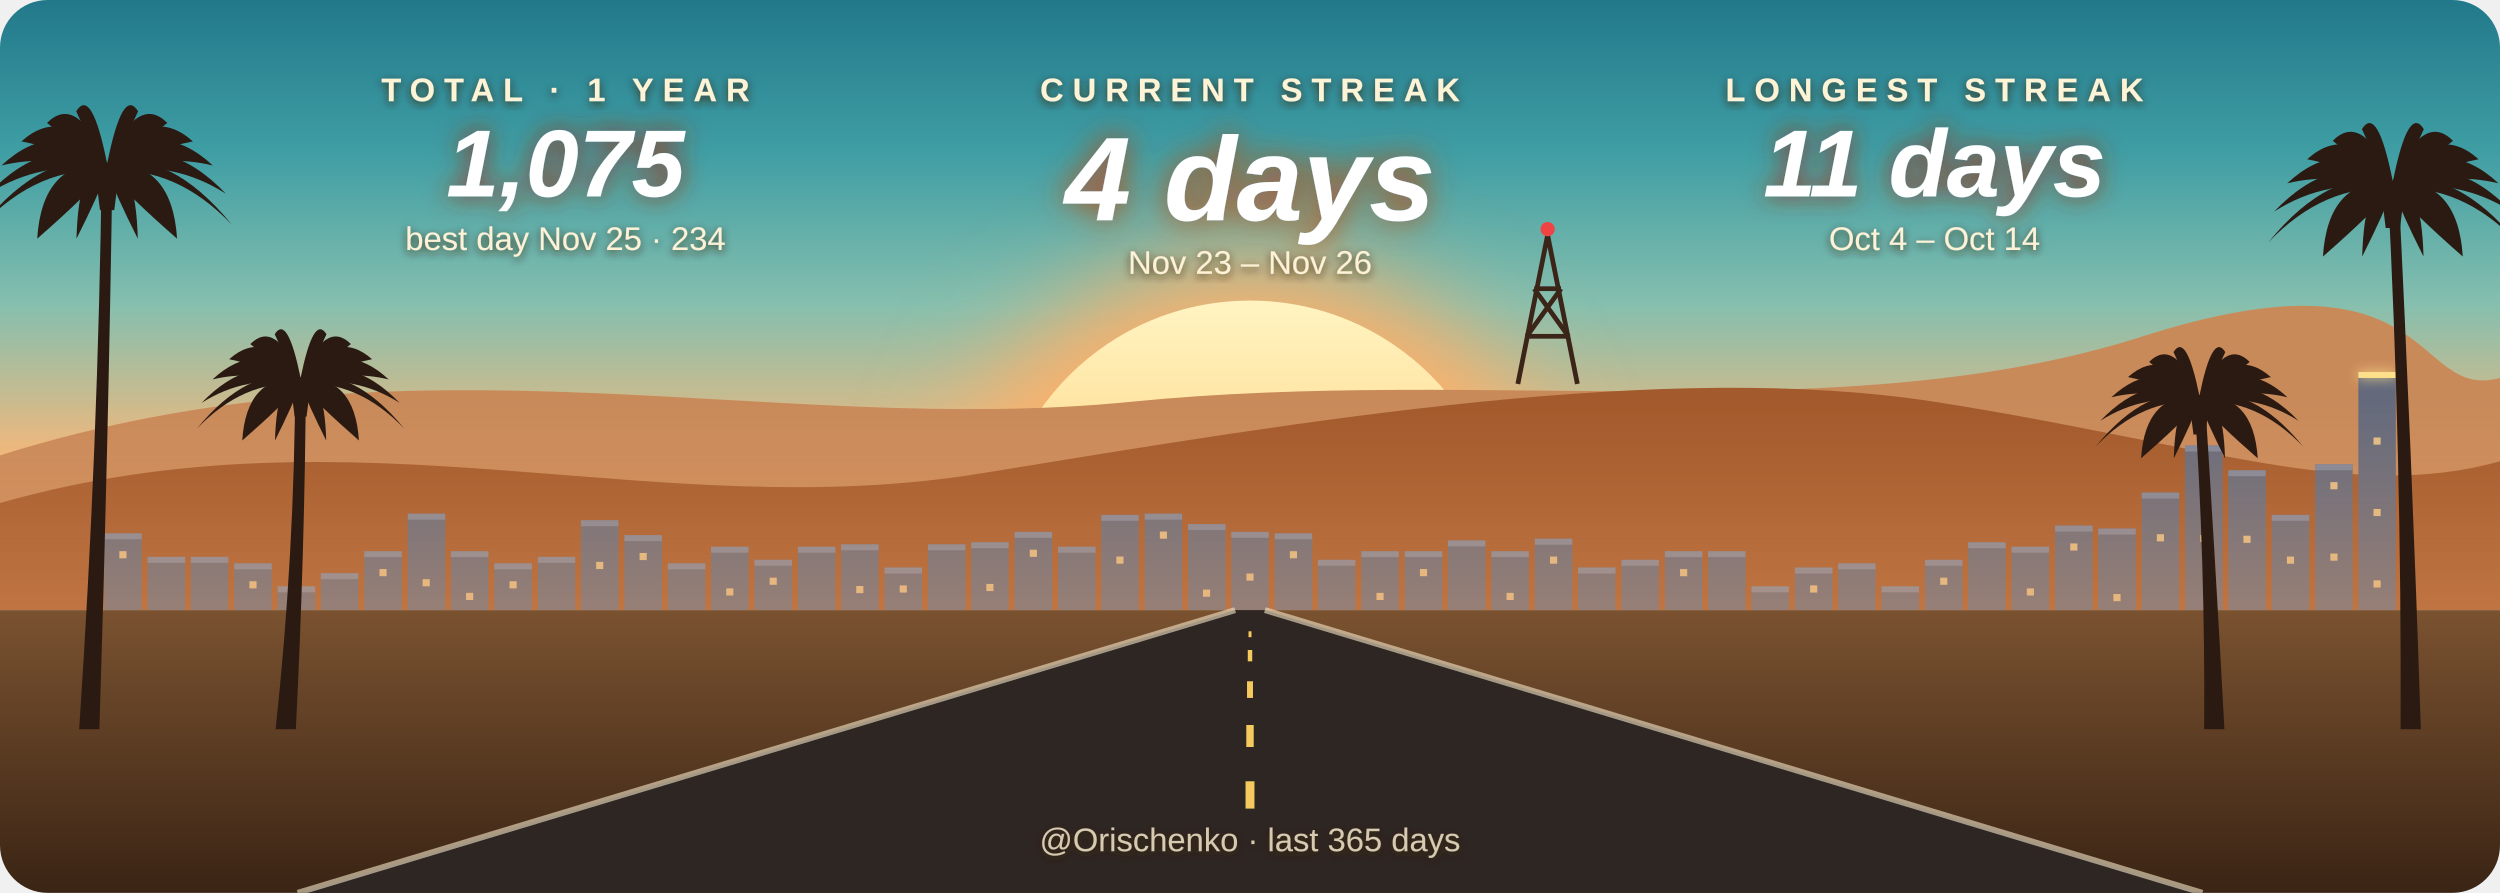
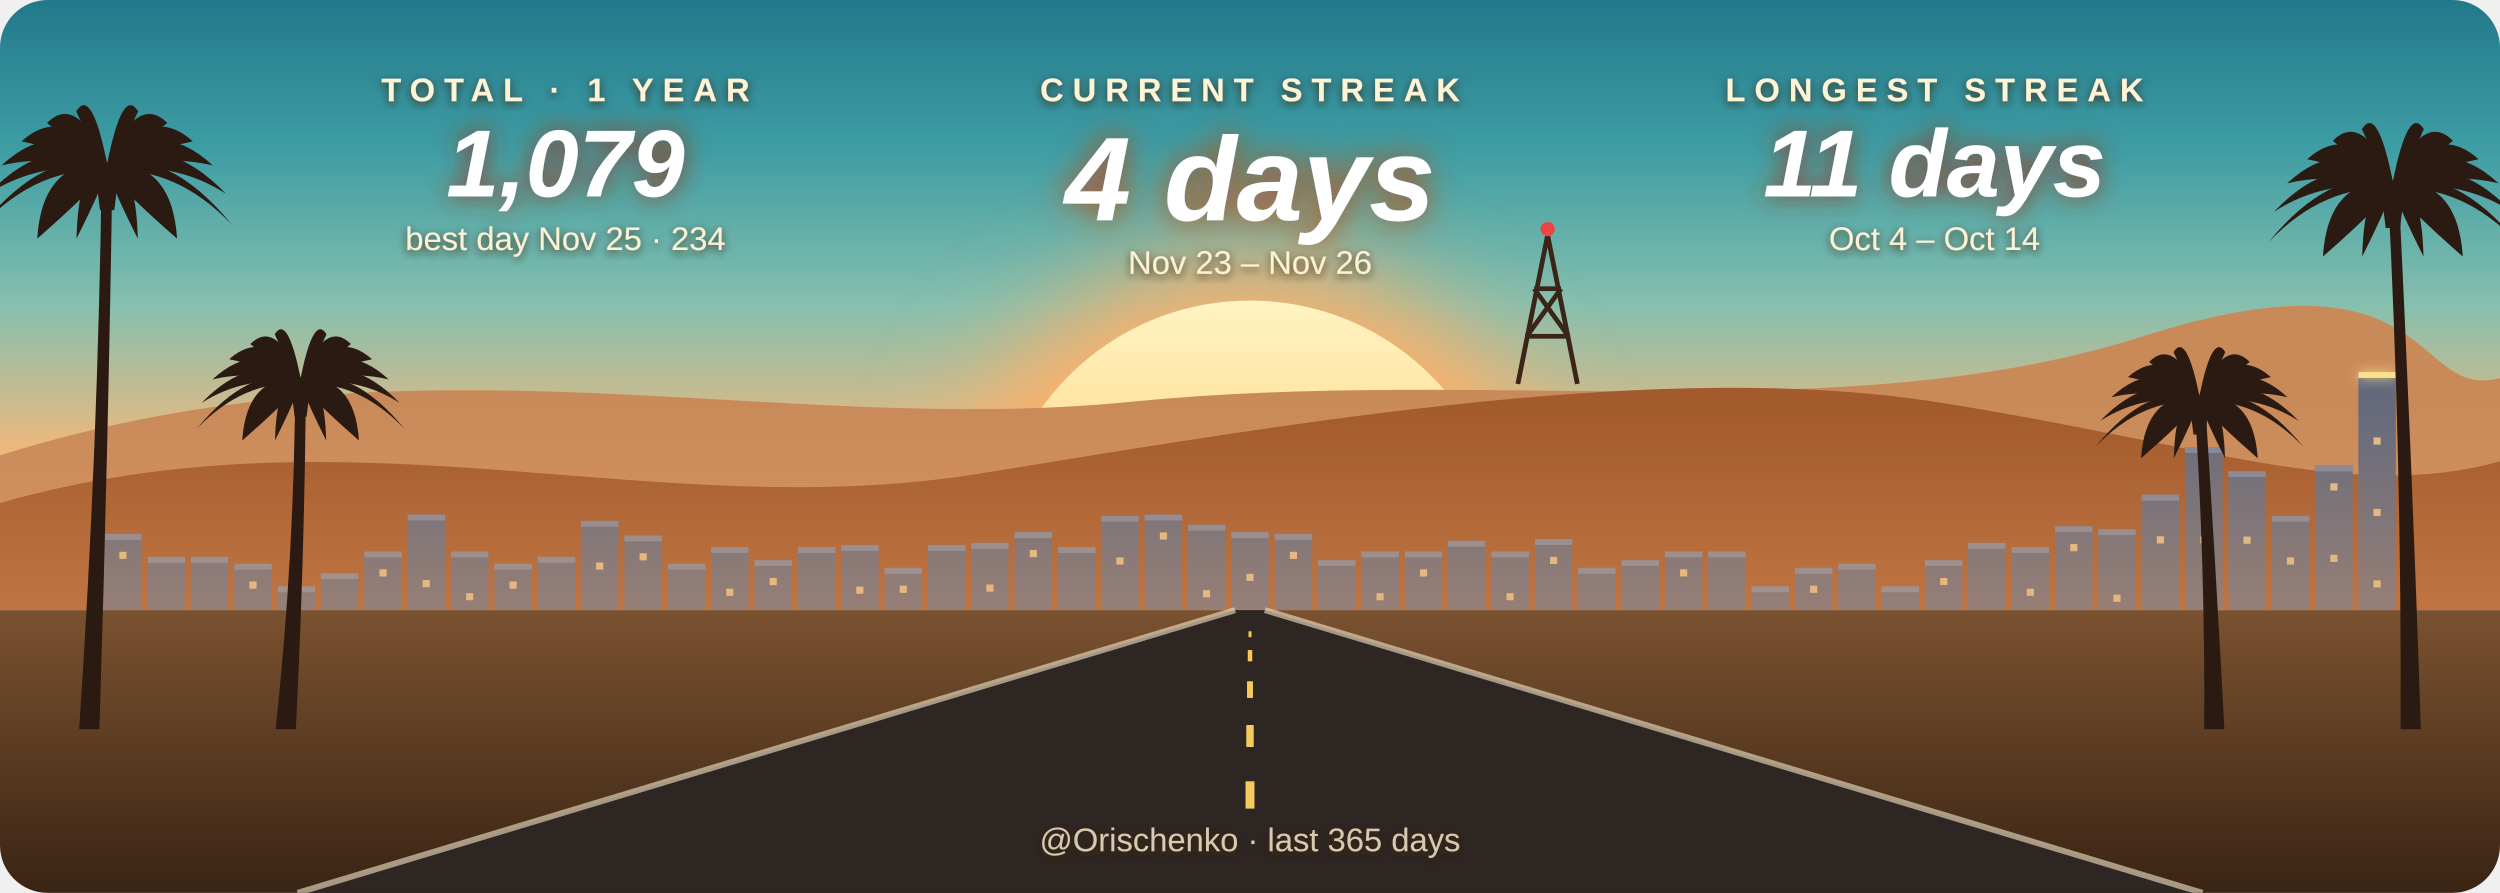
- <svg xmlns="http://www.w3.org/2000/svg" width="840" height="300" viewBox="0 0 840 300" role="img" aria-label="Orischenko: current streak 4 days, longest 11 days, 1075 contributions in the last year">
+ <svg xmlns="http://www.w3.org/2000/svg" width="840" height="300" viewBox="0 0 840 300" role="img" aria-label="Orischenko: current streak 4 days, longest 11 days, 1079 contributions in the last year">
  <style>
    text { font-family: "Segoe UI", Ubuntu, "Helvetica Neue", Arial, sans-serif; text-anchor: middle; }
    .label { font-size: 11px; letter-spacing: 3px; fill: #fff3d6; font-weight: 600; }
    .value { font-weight: 800; font-style: italic; fill: #ffffff; }
    .sub { font-size: 11px; fill: #fff1d6; }
    .foot { font-size: 11px; fill: #f5e6c8; opacity: 0.85; }
    .pulse { animation: pulse 4s ease-in-out infinite; }
    .flicker { animation: flicker 2.6s ease-in-out infinite; }
    @keyframes pulse { 0%, 100% { opacity: 0.5; } 50% { opacity: 0.85; } }
    @keyframes flicker { 0%, 100% { opacity: 0.35; } 40% { opacity: 0.5; } 60% { opacity: 0.28; } }
    @media (prefers-reduced-motion: reduce) { .pulse, .flicker { animation: none; } }
  </style>
  <defs>
    <clipPath id="card">
      <rect width="840" height="300" rx="16" />
    </clipPath>
    <clipPath id="above">
      <rect width="840" height="205" />
    </clipPath>
    <linearGradient id="sky" x1="0" y1="0" x2="0" y2="1">
      <stop offset="0.00" stop-color="#21788a" />
      <stop offset="0.25" stop-color="#3f9ea4" />
      <stop offset="0.50" stop-color="#86bfae" />
      <stop offset="0.75" stop-color="#f2b97c" />
      <stop offset="1.00" stop-color="#e8743c" />
    </linearGradient>
    <linearGradient id="ground" x1="0" y1="0" x2="0" y2="1">
      <stop offset="0.00" stop-color="#7a5230" />
      <stop offset="1.00" stop-color="#3a2414" />
    </linearGradient>
    <linearGradient id="haze" x1="0" y1="0" x2="0" y2="1">
      <stop offset="0" stop-color="#f4a66a" stop-opacity="0" />
      <stop offset="1" stop-color="#f4a66a" stop-opacity="0.35" />
    </linearGradient>
    <filter id="shadow" x="-10%" y="-40%" width="120%" height="180%">
      <feDropShadow dx="0" dy="1" stdDeviation="1.4" flood-color="#3b1d0e" flood-opacity="0.85" />
    </filter>
    <linearGradient id="sun" x1="0" y1="0" x2="0" y2="1">
      <stop offset="0.00" stop-color="#fff4c2" />
      <stop offset="0.50" stop-color="#ffd07a" />
      <stop offset="1.00" stop-color="#f7a24b" />
    </linearGradient>
    <mask id="bands">
      <rect width="840" height="300" fill="#fff" />
      <rect x="0" y="141.0" width="840" height="1.6" fill="#000" />
      <rect x="0" y="150.5" width="840" height="2.7" fill="#000" />
      <rect x="0" y="160.0" width="840" height="3.8" fill="#000" />
      <rect x="0" y="169.5" width="840" height="4.9" fill="#000" />
      <rect x="0" y="179.0" width="840" height="6.0" fill="#000" />
      <rect x="0" y="188.5" width="840" height="7.1" fill="#000" />
    </mask>
    <filter id="blur" x="-50%" y="-50%" width="200%" height="200%">
      <feGaussianBlur stdDeviation="18" />
    </filter>
    <filter id="neon" x="-50%" y="-200%" width="200%" height="500%">
      <feGaussianBlur stdDeviation="2" result="b" />
      <feMerge>
        <feMergeNode in="b" />
        <feMergeNode in="SourceGraphic" />
      </feMerge>
    </filter>
    <filter id="glow" x="-20%" y="-40%" width="140%" height="180%">
      <feDropShadow dx="0" dy="0" stdDeviation="4" flood-color="#9a3412" flood-opacity="0.9" />
    </filter>
    <filter id="glow-center" x="-20%" y="-40%" width="140%" height="180%">
      <feDropShadow dx="0" dy="0" stdDeviation="5" flood-color="#c2410c" flood-opacity="0.9" />
    </filter>
  </defs>
  <g clip-path="url(#card)">
    <rect width="840" height="205" fill="url(#sky)" />
    <g clip-path="url(#above)">
      <circle class="pulse" cx="420" cy="187" r="100" fill="#ffb067" filter="url(#blur)" />
      <circle cx="420" cy="187" r="86" fill="url(#sun)" />
    </g>
    <path d="M0 205 L0 153 C140 109 260 147 380 135 S620 145 720 113 S810 135 840 127 L840 205Z" fill="#c98a5a" />
    <path d="M0 205 L0 169 C120 135 220 177 330 159 S560 121 650 135 S790 169 840 155 L840 205Z" fill="#a35a2c" />
    <g stroke="#3b2418" stroke-width="1.6" fill="none">
      <path d="M510 129 L520 79 L530 129" />
      <path d="M513 113 L527 113 M515.5 97 L524.5 97 M513 113 L524.5 97 M527 113 L515.5 97" />
    </g>
    <circle cx="520" cy="77" r="2.4" fill="#ef4444" />
-     <rect x="35.0" y="179.2" width="12.6" height="25.8" fill="#646a7c" />
-     <rect x="35.0" y="179.2" width="12.6" height="2" fill="#8a93a8" opacity="0.7" />
-     <rect x="40.1" y="185.2" width="2.4" height="2.4" fill="#ffd38a" opacity="0.8" />
+     <rect x="35.0" y="179.4" width="12.6" height="25.6" fill="#646a7c" />
+     <rect x="35.0" y="179.4" width="12.6" height="2" fill="#8a93a8" opacity="0.7" />
+     <rect x="40.1" y="185.4" width="2.4" height="2.4" fill="#ffd38a" opacity="0.8" />
    <rect x="49.6" y="187.1" width="12.6" height="17.9" fill="#646a7c" />
    <rect x="49.6" y="187.1" width="12.6" height="2" fill="#8a93a8" opacity="0.7" />
    <rect x="64.1" y="187.1" width="12.6" height="17.9" fill="#646a7c" />
    <rect x="64.1" y="187.1" width="12.6" height="2" fill="#8a93a8" opacity="0.7" />
-     <rect x="78.7" y="189.3" width="12.6" height="15.7" fill="#646a7c" />
-     <rect x="78.7" y="189.3" width="12.6" height="2" fill="#8a93a8" opacity="0.7" />
-     <rect x="83.8" y="195.3" width="2.4" height="2.4" fill="#ffd38a" opacity="0.8" />
+     <rect x="78.7" y="189.4" width="12.6" height="15.6" fill="#646a7c" />
+     <rect x="78.7" y="189.4" width="12.6" height="2" fill="#8a93a8" opacity="0.7" />
+     <rect x="83.8" y="195.4" width="2.4" height="2.4" fill="#ffd38a" opacity="0.8" />
    <rect x="93.3" y="197.0" width="12.6" height="8.0" fill="#646a7c" />
    <rect x="93.3" y="197.0" width="12.6" height="2" fill="#8a93a8" opacity="0.7" />
    <rect x="107.8" y="192.6" width="12.6" height="12.4" fill="#646a7c" />
    <rect x="107.8" y="192.6" width="12.6" height="2" fill="#8a93a8" opacity="0.7" />
-     <rect x="122.4" y="185.2" width="12.6" height="19.8" fill="#646a7c" />
-     <rect x="122.4" y="185.2" width="12.6" height="2" fill="#8a93a8" opacity="0.7" />
-     <rect x="127.5" y="191.2" width="2.4" height="2.4" fill="#ffd38a" opacity="0.8" />
-     <rect x="137.0" y="172.6" width="12.6" height="32.4" fill="#646a7c" />
-     <rect x="137.0" y="172.6" width="12.6" height="2" fill="#8a93a8" opacity="0.7" />
-     <rect x="142.0" y="194.6" width="2.4" height="2.4" fill="#ffd38a" opacity="0.8" />
-     <rect x="151.5" y="185.2" width="12.6" height="19.8" fill="#646a7c" />
-     <rect x="151.5" y="185.2" width="12.6" height="2" fill="#8a93a8" opacity="0.7" />
-     <rect x="156.6" y="199.2" width="2.4" height="2.4" fill="#ffd38a" opacity="0.8" />
-     <rect x="166.1" y="189.3" width="12.6" height="15.7" fill="#646a7c" />
-     <rect x="166.1" y="189.3" width="12.6" height="2" fill="#8a93a8" opacity="0.7" />
-     <rect x="171.2" y="195.3" width="2.4" height="2.4" fill="#ffd38a" opacity="0.8" />
+     <rect x="122.4" y="185.3" width="12.6" height="19.7" fill="#646a7c" />
+     <rect x="122.4" y="185.3" width="12.6" height="2" fill="#8a93a8" opacity="0.7" />
+     <rect x="127.5" y="191.3" width="2.4" height="2.4" fill="#ffd38a" opacity="0.8" />
+     <rect x="137.0" y="172.9" width="12.6" height="32.1" fill="#646a7c" />
+     <rect x="137.0" y="172.9" width="12.6" height="2" fill="#8a93a8" opacity="0.7" />
+     <rect x="142.0" y="194.9" width="2.4" height="2.4" fill="#ffd38a" opacity="0.8" />
+     <rect x="151.5" y="185.3" width="12.6" height="19.7" fill="#646a7c" />
+     <rect x="151.5" y="185.3" width="12.6" height="2" fill="#8a93a8" opacity="0.7" />
+     <rect x="156.6" y="199.3" width="2.4" height="2.4" fill="#ffd38a" opacity="0.8" />
+     <rect x="166.1" y="189.4" width="12.6" height="15.6" fill="#646a7c" />
+     <rect x="166.1" y="189.4" width="12.6" height="2" fill="#8a93a8" opacity="0.7" />
+     <rect x="171.2" y="195.4" width="2.4" height="2.4" fill="#ffd38a" opacity="0.8" />
    <rect x="180.7" y="187.1" width="12.6" height="17.9" fill="#646a7c" />
    <rect x="180.7" y="187.1" width="12.6" height="2" fill="#8a93a8" opacity="0.7" />
-     <rect x="195.2" y="174.8" width="12.6" height="30.2" fill="#646a7c" />
-     <rect x="195.2" y="174.8" width="12.6" height="2" fill="#8a93a8" opacity="0.7" />
-     <rect x="200.3" y="188.8" width="2.4" height="2.4" fill="#ffd38a" opacity="0.8" />
-     <rect x="209.8" y="179.8" width="12.6" height="25.2" fill="#646a7c" />
-     <rect x="209.8" y="179.8" width="12.6" height="2" fill="#8a93a8" opacity="0.7" />
-     <rect x="214.9" y="185.8" width="2.4" height="2.4" fill="#ffd38a" opacity="0.8" />
-     <rect x="224.4" y="189.3" width="12.6" height="15.7" fill="#646a7c" />
-     <rect x="224.4" y="189.3" width="12.6" height="2" fill="#8a93a8" opacity="0.7" />
-     <rect x="238.9" y="183.7" width="12.6" height="21.3" fill="#646a7c" />
-     <rect x="238.9" y="183.7" width="12.6" height="2" fill="#8a93a8" opacity="0.7" />
-     <rect x="244.0" y="197.7" width="2.4" height="2.4" fill="#ffd38a" opacity="0.8" />
-     <rect x="253.5" y="188.1" width="12.6" height="16.9" fill="#646a7c" />
-     <rect x="253.5" y="188.1" width="12.6" height="2" fill="#8a93a8" opacity="0.7" />
-     <rect x="258.6" y="194.1" width="2.4" height="2.4" fill="#ffd38a" opacity="0.8" />
-     <rect x="268.1" y="183.7" width="12.6" height="21.3" fill="#646a7c" />
-     <rect x="268.1" y="183.7" width="12.6" height="2" fill="#8a93a8" opacity="0.7" />
-     <rect x="282.6" y="182.9" width="12.6" height="22.1" fill="#646a7c" />
-     <rect x="282.6" y="182.9" width="12.6" height="2" fill="#8a93a8" opacity="0.7" />
-     <rect x="287.7" y="196.9" width="2.4" height="2.4" fill="#ffd38a" opacity="0.8" />
-     <rect x="297.2" y="190.7" width="12.6" height="14.3" fill="#646a7c" />
-     <rect x="297.2" y="190.7" width="12.6" height="2" fill="#8a93a8" opacity="0.7" />
-     <rect x="302.3" y="196.7" width="2.4" height="2.4" fill="#ffd38a" opacity="0.8" />
-     <rect x="311.8" y="182.9" width="12.6" height="22.1" fill="#646a7c" />
-     <rect x="311.8" y="182.9" width="12.6" height="2" fill="#8a93a8" opacity="0.7" />
-     <rect x="326.3" y="182.2" width="12.6" height="22.8" fill="#646a7c" />
-     <rect x="326.3" y="182.2" width="12.6" height="2" fill="#8a93a8" opacity="0.7" />
-     <rect x="331.4" y="196.2" width="2.4" height="2.4" fill="#ffd38a" opacity="0.8" />
-     <rect x="340.9" y="178.7" width="12.6" height="26.3" fill="#646a7c" />
-     <rect x="340.9" y="178.7" width="12.6" height="2" fill="#8a93a8" opacity="0.7" />
-     <rect x="346.0" y="184.7" width="2.4" height="2.4" fill="#ffd38a" opacity="0.8" />
-     <rect x="355.5" y="183.7" width="12.6" height="21.3" fill="#646a7c" />
-     <rect x="355.5" y="183.7" width="12.6" height="2" fill="#8a93a8" opacity="0.7" />
-     <rect x="370.0" y="173.0" width="12.6" height="32.0" fill="#646a7c" />
-     <rect x="370.0" y="173.0" width="12.6" height="2" fill="#8a93a8" opacity="0.7" />
-     <rect x="375.1" y="187.0" width="2.4" height="2.4" fill="#ffd38a" opacity="0.8" />
-     <rect x="384.6" y="172.6" width="12.6" height="32.4" fill="#646a7c" />
-     <rect x="384.6" y="172.6" width="12.6" height="2" fill="#8a93a8" opacity="0.7" />
-     <rect x="389.7" y="178.6" width="2.4" height="2.4" fill="#ffd38a" opacity="0.8" />
-     <rect x="399.2" y="176.1" width="12.6" height="28.9" fill="#646a7c" />
-     <rect x="399.2" y="176.1" width="12.6" height="2" fill="#8a93a8" opacity="0.7" />
-     <rect x="404.2" y="198.1" width="2.4" height="2.4" fill="#ffd38a" opacity="0.8" />
-     <rect x="413.7" y="178.7" width="12.6" height="26.3" fill="#646a7c" />
-     <rect x="413.7" y="178.7" width="12.6" height="2" fill="#8a93a8" opacity="0.7" />
-     <rect x="418.8" y="192.7" width="2.4" height="2.4" fill="#ffd38a" opacity="0.8" />
-     <rect x="428.3" y="179.2" width="12.6" height="25.8" fill="#646a7c" />
-     <rect x="428.3" y="179.2" width="12.6" height="2" fill="#8a93a8" opacity="0.7" />
-     <rect x="433.4" y="185.2" width="2.4" height="2.4" fill="#ffd38a" opacity="0.8" />
-     <rect x="442.8" y="188.1" width="12.6" height="16.9" fill="#646a7c" />
-     <rect x="442.8" y="188.1" width="12.6" height="2" fill="#8a93a8" opacity="0.7" />
-     <rect x="457.4" y="185.2" width="12.6" height="19.8" fill="#646a7c" />
-     <rect x="457.4" y="185.2" width="12.6" height="2" fill="#8a93a8" opacity="0.7" />
-     <rect x="462.5" y="199.2" width="2.4" height="2.4" fill="#ffd38a" opacity="0.8" />
-     <rect x="472.0" y="185.2" width="12.6" height="19.8" fill="#646a7c" />
-     <rect x="472.0" y="185.2" width="12.6" height="2" fill="#8a93a8" opacity="0.7" />
-     <rect x="477.1" y="191.2" width="2.4" height="2.4" fill="#ffd38a" opacity="0.8" />
-     <rect x="486.5" y="181.6" width="12.6" height="23.4" fill="#646a7c" />
-     <rect x="486.5" y="181.6" width="12.6" height="2" fill="#8a93a8" opacity="0.7" />
-     <rect x="501.1" y="185.2" width="12.6" height="19.8" fill="#646a7c" />
-     <rect x="501.1" y="185.2" width="12.6" height="2" fill="#8a93a8" opacity="0.7" />
-     <rect x="506.2" y="199.2" width="2.4" height="2.4" fill="#ffd38a" opacity="0.8" />
-     <rect x="515.7" y="181.0" width="12.6" height="24.0" fill="#646a7c" />
-     <rect x="515.7" y="181.0" width="12.6" height="2" fill="#8a93a8" opacity="0.7" />
-     <rect x="520.8" y="187.0" width="2.4" height="2.4" fill="#ffd38a" opacity="0.8" />
-     <rect x="530.2" y="190.7" width="12.6" height="14.3" fill="#646a7c" />
-     <rect x="530.2" y="190.7" width="12.6" height="2" fill="#8a93a8" opacity="0.7" />
-     <rect x="544.8" y="188.1" width="12.6" height="16.9" fill="#646a7c" />
-     <rect x="544.8" y="188.1" width="12.6" height="2" fill="#8a93a8" opacity="0.7" />
-     <rect x="559.4" y="185.2" width="12.6" height="19.8" fill="#646a7c" />
-     <rect x="559.4" y="185.2" width="12.6" height="2" fill="#8a93a8" opacity="0.7" />
-     <rect x="564.5" y="191.2" width="2.4" height="2.4" fill="#ffd38a" opacity="0.8" />
-     <rect x="573.9" y="185.2" width="12.6" height="19.8" fill="#646a7c" />
-     <rect x="573.9" y="185.2" width="12.6" height="2" fill="#8a93a8" opacity="0.7" />
+     <rect x="195.2" y="175.0" width="12.6" height="30.0" fill="#646a7c" />
+     <rect x="195.2" y="175.0" width="12.6" height="2" fill="#8a93a8" opacity="0.7" />
+     <rect x="200.3" y="189.0" width="2.4" height="2.4" fill="#ffd38a" opacity="0.8" />
+     <rect x="209.8" y="179.9" width="12.6" height="25.1" fill="#646a7c" />
+     <rect x="209.8" y="179.9" width="12.6" height="2" fill="#8a93a8" opacity="0.7" />
+     <rect x="214.9" y="185.9" width="2.4" height="2.4" fill="#ffd38a" opacity="0.8" />
+     <rect x="224.4" y="189.4" width="12.6" height="15.6" fill="#646a7c" />
+     <rect x="224.4" y="189.4" width="12.6" height="2" fill="#8a93a8" opacity="0.7" />
+     <rect x="238.9" y="183.8" width="12.6" height="21.2" fill="#646a7c" />
+     <rect x="238.9" y="183.8" width="12.6" height="2" fill="#8a93a8" opacity="0.7" />
+     <rect x="244.0" y="197.8" width="2.4" height="2.4" fill="#ffd38a" opacity="0.8" />
+     <rect x="253.5" y="188.2" width="12.6" height="16.8" fill="#646a7c" />
+     <rect x="253.5" y="188.2" width="12.6" height="2" fill="#8a93a8" opacity="0.7" />
+     <rect x="258.6" y="194.2" width="2.4" height="2.4" fill="#ffd38a" opacity="0.8" />
+     <rect x="268.1" y="183.8" width="12.6" height="21.2" fill="#646a7c" />
+     <rect x="268.1" y="183.8" width="12.6" height="2" fill="#8a93a8" opacity="0.7" />
+     <rect x="282.6" y="183.1" width="12.6" height="21.9" fill="#646a7c" />
+     <rect x="282.6" y="183.1" width="12.6" height="2" fill="#8a93a8" opacity="0.7" />
+     <rect x="287.7" y="197.1" width="2.4" height="2.4" fill="#ffd38a" opacity="0.8" />
+     <rect x="297.2" y="190.8" width="12.6" height="14.2" fill="#646a7c" />
+     <rect x="297.2" y="190.8" width="12.6" height="2" fill="#8a93a8" opacity="0.7" />
+     <rect x="302.3" y="196.8" width="2.4" height="2.4" fill="#ffd38a" opacity="0.8" />
+     <rect x="311.8" y="183.1" width="12.6" height="21.9" fill="#646a7c" />
+     <rect x="311.8" y="183.1" width="12.6" height="2" fill="#8a93a8" opacity="0.7" />
+     <rect x="326.3" y="182.4" width="12.6" height="22.6" fill="#646a7c" />
+     <rect x="326.3" y="182.4" width="12.6" height="2" fill="#8a93a8" opacity="0.7" />
+     <rect x="331.4" y="196.4" width="2.4" height="2.4" fill="#ffd38a" opacity="0.8" />
+     <rect x="340.9" y="178.8" width="12.6" height="26.2" fill="#646a7c" />
+     <rect x="340.9" y="178.8" width="12.6" height="2" fill="#8a93a8" opacity="0.7" />
+     <rect x="346.0" y="184.8" width="2.4" height="2.4" fill="#ffd38a" opacity="0.8" />
+     <rect x="355.5" y="183.8" width="12.6" height="21.2" fill="#646a7c" />
+     <rect x="355.5" y="183.8" width="12.6" height="2" fill="#8a93a8" opacity="0.7" />
+     <rect x="370.0" y="173.3" width="12.6" height="31.7" fill="#646a7c" />
+     <rect x="370.0" y="173.3" width="12.6" height="2" fill="#8a93a8" opacity="0.7" />
+     <rect x="375.1" y="187.3" width="2.4" height="2.4" fill="#ffd38a" opacity="0.8" />
+     <rect x="384.6" y="172.9" width="12.6" height="32.1" fill="#646a7c" />
+     <rect x="384.6" y="172.9" width="12.6" height="2" fill="#8a93a8" opacity="0.7" />
+     <rect x="389.7" y="178.9" width="2.4" height="2.4" fill="#ffd38a" opacity="0.8" />
+     <rect x="399.2" y="176.3" width="12.6" height="28.7" fill="#646a7c" />
+     <rect x="399.2" y="176.3" width="12.6" height="2" fill="#8a93a8" opacity="0.7" />
+     <rect x="404.2" y="198.3" width="2.4" height="2.4" fill="#ffd38a" opacity="0.8" />
+     <rect x="413.7" y="178.8" width="12.6" height="26.2" fill="#646a7c" />
+     <rect x="413.7" y="178.8" width="12.6" height="2" fill="#8a93a8" opacity="0.7" />
+     <rect x="418.8" y="192.8" width="2.4" height="2.4" fill="#ffd38a" opacity="0.8" />
+     <rect x="428.3" y="179.4" width="12.6" height="25.6" fill="#646a7c" />
+     <rect x="428.3" y="179.4" width="12.6" height="2" fill="#8a93a8" opacity="0.7" />
+     <rect x="433.4" y="185.4" width="2.4" height="2.4" fill="#ffd38a" opacity="0.8" />
+     <rect x="442.8" y="188.2" width="12.6" height="16.8" fill="#646a7c" />
+     <rect x="442.8" y="188.2" width="12.6" height="2" fill="#8a93a8" opacity="0.7" />
+     <rect x="457.4" y="185.3" width="12.6" height="19.7" fill="#646a7c" />
+     <rect x="457.4" y="185.3" width="12.6" height="2" fill="#8a93a8" opacity="0.7" />
+     <rect x="462.5" y="199.3" width="2.4" height="2.4" fill="#ffd38a" opacity="0.8" />
+     <rect x="472.0" y="185.3" width="12.6" height="19.7" fill="#646a7c" />
+     <rect x="472.0" y="185.3" width="12.6" height="2" fill="#8a93a8" opacity="0.7" />
+     <rect x="477.1" y="191.3" width="2.4" height="2.4" fill="#ffd38a" opacity="0.8" />
+     <rect x="486.5" y="181.7" width="12.6" height="23.3" fill="#646a7c" />
+     <rect x="486.5" y="181.7" width="12.6" height="2" fill="#8a93a8" opacity="0.7" />
+     <rect x="501.1" y="185.3" width="12.6" height="19.7" fill="#646a7c" />
+     <rect x="501.1" y="185.3" width="12.6" height="2" fill="#8a93a8" opacity="0.7" />
+     <rect x="506.2" y="199.3" width="2.4" height="2.4" fill="#ffd38a" opacity="0.8" />
+     <rect x="515.7" y="181.1" width="12.6" height="23.9" fill="#646a7c" />
+     <rect x="515.7" y="181.1" width="12.6" height="2" fill="#8a93a8" opacity="0.7" />
+     <rect x="520.8" y="187.1" width="2.4" height="2.4" fill="#ffd38a" opacity="0.8" />
+     <rect x="530.2" y="190.8" width="12.6" height="14.2" fill="#646a7c" />
+     <rect x="530.2" y="190.8" width="12.6" height="2" fill="#8a93a8" opacity="0.7" />
+     <rect x="544.8" y="188.2" width="12.6" height="16.8" fill="#646a7c" />
+     <rect x="544.8" y="188.2" width="12.6" height="2" fill="#8a93a8" opacity="0.7" />
+     <rect x="559.4" y="185.3" width="12.6" height="19.7" fill="#646a7c" />
+     <rect x="559.4" y="185.3" width="12.6" height="2" fill="#8a93a8" opacity="0.7" />
+     <rect x="564.5" y="191.3" width="2.4" height="2.4" fill="#ffd38a" opacity="0.8" />
+     <rect x="573.9" y="185.3" width="12.6" height="19.7" fill="#646a7c" />
+     <rect x="573.9" y="185.3" width="12.6" height="2" fill="#8a93a8" opacity="0.7" />
    <rect x="588.5" y="197.0" width="12.6" height="8.0" fill="#646a7c" />
    <rect x="588.5" y="197.0" width="12.6" height="2" fill="#8a93a8" opacity="0.7" />
-     <rect x="603.1" y="190.7" width="12.6" height="14.3" fill="#646a7c" />
-     <rect x="603.1" y="190.7" width="12.6" height="2" fill="#8a93a8" opacity="0.7" />
-     <rect x="608.2" y="196.7" width="2.4" height="2.4" fill="#ffd38a" opacity="0.8" />
-     <rect x="617.6" y="189.3" width="12.6" height="15.7" fill="#646a7c" />
-     <rect x="617.6" y="189.3" width="12.6" height="2" fill="#8a93a8" opacity="0.7" />
+     <rect x="603.1" y="190.8" width="12.6" height="14.2" fill="#646a7c" />
+     <rect x="603.1" y="190.8" width="12.6" height="2" fill="#8a93a8" opacity="0.7" />
+     <rect x="608.2" y="196.8" width="2.4" height="2.4" fill="#ffd38a" opacity="0.8" />
+     <rect x="617.6" y="189.4" width="12.6" height="15.6" fill="#646a7c" />
+     <rect x="617.6" y="189.4" width="12.6" height="2" fill="#8a93a8" opacity="0.7" />
    <rect x="632.2" y="197.0" width="12.6" height="8.0" fill="#646a7c" />
    <rect x="632.2" y="197.0" width="12.6" height="2" fill="#8a93a8" opacity="0.7" />
-     <rect x="646.8" y="188.1" width="12.6" height="16.9" fill="#646a7c" />
-     <rect x="646.8" y="188.1" width="12.6" height="2" fill="#8a93a8" opacity="0.7" />
-     <rect x="651.9" y="194.1" width="2.4" height="2.4" fill="#ffd38a" opacity="0.8" />
-     <rect x="661.3" y="182.2" width="12.6" height="22.8" fill="#646a7c" />
-     <rect x="661.3" y="182.2" width="12.6" height="2" fill="#8a93a8" opacity="0.7" />
-     <rect x="675.9" y="183.7" width="12.6" height="21.3" fill="#646a7c" />
-     <rect x="675.9" y="183.7" width="12.6" height="2" fill="#8a93a8" opacity="0.7" />
-     <rect x="681.0" y="197.7" width="2.4" height="2.4" fill="#ffd38a" opacity="0.8" />
-     <rect x="690.5" y="176.6" width="12.6" height="28.4" fill="#646a7c" />
-     <rect x="690.5" y="176.6" width="12.6" height="2" fill="#8a93a8" opacity="0.7" />
-     <rect x="695.6" y="182.6" width="2.4" height="2.4" fill="#ffd38a" opacity="0.8" />
-     <rect x="705.0" y="177.6" width="12.6" height="27.4" fill="#646a7c" />
-     <rect x="705.0" y="177.6" width="12.6" height="2" fill="#8a93a8" opacity="0.7" />
-     <rect x="710.1" y="199.6" width="2.4" height="2.4" fill="#ffd38a" opacity="0.8" />
-     <rect x="719.6" y="165.5" width="12.6" height="39.5" fill="#646a7c" />
-     <rect x="719.6" y="165.5" width="12.6" height="2" fill="#8a93a8" opacity="0.7" />
-     <rect x="724.7" y="179.5" width="2.4" height="2.4" fill="#ffd38a" opacity="0.8" />
-     <rect x="734.2" y="149.7" width="12.6" height="55.3" fill="#646a7c" />
-     <rect x="734.2" y="149.7" width="12.6" height="2" fill="#8a93a8" opacity="0.7" />
-     <rect x="739.3" y="155.7" width="2.4" height="2.4" fill="#ffd38a" opacity="0.8" />
-     <rect x="739.3" y="179.7" width="2.4" height="2.4" fill="#ffd38a" opacity="0.8" />
-     <rect x="748.7" y="158.0" width="12.6" height="47.0" fill="#646a7c" />
-     <rect x="748.7" y="158.0" width="12.6" height="2" fill="#8a93a8" opacity="0.7" />
-     <rect x="753.8" y="180.0" width="2.4" height="2.4" fill="#ffd38a" opacity="0.8" />
-     <rect x="763.3" y="173.0" width="12.6" height="32.0" fill="#646a7c" />
-     <rect x="763.3" y="173.0" width="12.6" height="2" fill="#8a93a8" opacity="0.7" />
-     <rect x="768.4" y="187.0" width="2.4" height="2.4" fill="#ffd38a" opacity="0.8" />
-     <rect x="777.9" y="156.0" width="12.6" height="49.0" fill="#646a7c" />
-     <rect x="777.9" y="156.0" width="12.6" height="2" fill="#8a93a8" opacity="0.7" />
-     <rect x="783.0" y="162.0" width="2.4" height="2.4" fill="#ffd38a" opacity="0.8" />
-     <rect x="783.0" y="186.0" width="2.4" height="2.4" fill="#ffd38a" opacity="0.8" />
+     <rect x="646.8" y="188.2" width="12.6" height="16.8" fill="#646a7c" />
+     <rect x="646.8" y="188.2" width="12.6" height="2" fill="#8a93a8" opacity="0.7" />
+     <rect x="651.9" y="194.2" width="2.4" height="2.4" fill="#ffd38a" opacity="0.8" />
+     <rect x="661.3" y="182.4" width="12.6" height="22.6" fill="#646a7c" />
+     <rect x="661.3" y="182.4" width="12.6" height="2" fill="#8a93a8" opacity="0.7" />
+     <rect x="675.9" y="183.8" width="12.6" height="21.2" fill="#646a7c" />
+     <rect x="675.9" y="183.8" width="12.6" height="2" fill="#8a93a8" opacity="0.7" />
+     <rect x="681.0" y="197.8" width="2.4" height="2.4" fill="#ffd38a" opacity="0.8" />
+     <rect x="690.5" y="176.8" width="12.6" height="28.2" fill="#646a7c" />
+     <rect x="690.5" y="176.8" width="12.6" height="2" fill="#8a93a8" opacity="0.7" />
+     <rect x="695.6" y="182.8" width="2.4" height="2.4" fill="#ffd38a" opacity="0.8" />
+     <rect x="705.0" y="177.8" width="12.6" height="27.2" fill="#646a7c" />
+     <rect x="705.0" y="177.8" width="12.6" height="2" fill="#8a93a8" opacity="0.7" />
+     <rect x="710.1" y="199.8" width="2.4" height="2.4" fill="#ffd38a" opacity="0.8" />
+     <rect x="719.6" y="166.2" width="12.6" height="38.8" fill="#646a7c" />
+     <rect x="719.6" y="166.2" width="12.6" height="2" fill="#8a93a8" opacity="0.7" />
+     <rect x="724.7" y="180.2" width="2.4" height="2.4" fill="#ffd38a" opacity="0.8" />
+     <rect x="734.2" y="150.2" width="12.6" height="54.8" fill="#646a7c" />
+     <rect x="734.2" y="150.2" width="12.6" height="2" fill="#8a93a8" opacity="0.7" />
+     <rect x="739.3" y="156.2" width="2.4" height="2.4" fill="#ffd38a" opacity="0.8" />
+     <rect x="739.3" y="180.2" width="2.4" height="2.4" fill="#ffd38a" opacity="0.8" />
+     <rect x="748.7" y="158.3" width="12.6" height="46.7" fill="#646a7c" />
+     <rect x="748.7" y="158.3" width="12.6" height="2" fill="#8a93a8" opacity="0.7" />
+     <rect x="753.8" y="180.3" width="2.4" height="2.4" fill="#ffd38a" opacity="0.8" />
+     <rect x="763.3" y="173.3" width="12.6" height="31.7" fill="#646a7c" />
+     <rect x="763.3" y="173.3" width="12.6" height="2" fill="#8a93a8" opacity="0.7" />
+     <rect x="768.4" y="187.3" width="2.4" height="2.4" fill="#ffd38a" opacity="0.8" />
+     <rect x="777.9" y="156.4" width="12.6" height="48.6" fill="#646a7c" />
+     <rect x="777.9" y="156.4" width="12.6" height="2" fill="#8a93a8" opacity="0.7" />
+     <rect x="783.0" y="162.4" width="2.4" height="2.4" fill="#ffd38a" opacity="0.8" />
+     <rect x="783.0" y="186.4" width="2.4" height="2.4" fill="#ffd38a" opacity="0.8" />
    <rect x="792.4" y="125.0" width="12.6" height="80.0" fill="#646a7c" />
    <rect x="792.4" y="125.0" width="12.6" height="2" fill="#ffe08a" opacity="1" filter="url(#neon)" />
    <rect x="797.5" y="147.0" width="2.4" height="2.4" fill="#ffd38a" opacity="0.8" />
    <rect x="797.5" y="171.0" width="2.4" height="2.4" fill="#ffd38a" opacity="0.8" />
    <rect x="797.5" y="195.0" width="2.4" height="2.4" fill="#ffd38a" opacity="0.8" />
    <rect y="135" width="840" height="70" fill="url(#haze)" />
    <rect y="205" width="840" height="95" fill="url(#ground)" />
    <path d="M415 205 L425 205 L740 300 L100 300Z" fill="#2e2622" />
    <g stroke="#f5e6c8" stroke-width="2" opacity="0.6">
      <line x1="415" y1="205" x2="100" y2="300" />
      <line x1="425" y1="205" x2="740" y2="300" />
    </g>
    <g stroke="#f4c95d">
      <line x1="420" y1="212.1" x2="420" y2="214.1" stroke-width="1.0" />
      <line x1="420" y1="218.4" x2="420" y2="222.2" stroke-width="1.5" />
      <line x1="420" y1="228.9" x2="420" y2="234.5" stroke-width="2.0" />
      <line x1="420" y1="243.6" x2="420" y2="251.0" stroke-width="2.5" />
      <line x1="420" y1="262.5" x2="420" y2="271.7" stroke-width="3.0" />
    </g>
    <line x1="0" y1="205" x2="840" y2="205" stroke="#f2b47a" stroke-width="2" filter="url(#neon)" />
    <g fill="#2b1a12">
      <path d="M26.6 245 Q33.0 150.0 34.2 55.0 L37.8 55.0 Q36.4 150.0 33.4 245Z" />
      <path d="M31.8 56.2 L40.2 56.2 L38.4 70.6 L33.6 70.6Z" />
      <path d="M36.0 55.0 Q57.0 49.9 77.9 75.5 Q59.1 55.7 36.0 57.4Z" />
      <path d="M36.0 55.0 Q56.0 44.3 75.9 65.1 Q58.0 53.6 36.0 57.4Z" />
      <path d="M36.0 55.0 Q53.7 39.0 71.5 55.6 Q55.5 51.7 36.0 57.4Z" />
      <path d="M36.0 55.0 Q50.4 34.6 64.8 47.5 Q51.8 50.1 36.0 57.4Z" />
      <path d="M36.0 55.0 Q46.1 31.2 56.2 41.3 Q47.1 48.8 36.0 57.4Z" />
      <path d="M36.0 55.0 Q41.2 29.0 46.4 37.4 Q41.7 48.1 36.0 57.4Z" />
      <path d="M36.0 55.0 Q36.0 28.3 36.0 36.1 Q36.0 47.8 36.0 57.4Z" />
      <path d="M36.0 55.0 Q30.8 29.0 25.6 37.4 Q30.3 48.1 36.0 57.4Z" />
      <path d="M36.0 55.0 Q25.9 31.2 15.8 41.3 Q24.9 48.8 36.0 57.4Z" />
      <path d="M36.0 55.0 Q21.6 34.6 7.2 47.5 Q20.2 50.1 36.0 57.4Z" />
      <path d="M36.0 55.0 Q18.3 39.0 0.5 55.6 Q16.5 51.7 36.0 57.4Z" />
      <path d="M36.0 55.0 Q16.0 44.3 -3.9 65.1 Q14.0 53.6 36.0 57.4Z" />
      <path d="M36.0 55.0 Q15.0 49.9 -5.9 75.5 Q12.9 55.7 36.0 57.4Z" />
      <path d="M36.0 55.0 Q14.2 53.8 12.5 80.2 Q29.3 65.5 36.0 57.4Z" />
      <path d="M36.0 55.0 Q26.4 53.8 25.7 80.2 Q33.1 65.5 36.0 57.4Z" />
      <path d="M36.0 55.0 Q45.6 53.8 46.3 80.2 Q38.9 65.5 36.0 57.4Z" />
      <path d="M36.0 55.0 Q57.8 53.8 59.5 80.2 Q42.7 65.5 36.0 57.4Z" />
    </g>
    <g fill="#2b1a12">
      <path d="M92.6 245 Q99.0 186.0 99.2 127.0 L102.8 127.0 Q102.4 186.0 99.4 245Z" />
      <path d="M97.5 128.0 L104.5 128.0 L103.0 140.0 L99.0 140.0Z" />
      <path d="M101.0 127.0 Q118.5 122.8 135.9 144.1 Q120.2 127.6 101.0 129.0Z" />
      <path d="M101.0 127.0 Q117.6 118.1 134.3 135.4 Q119.3 125.8 101.0 129.0Z" />
      <path d="M101.0 127.0 Q115.8 113.7 130.6 127.5 Q117.3 124.2 101.0 129.0Z" />
      <path d="M101.0 127.0 Q113.0 110.0 125.0 120.7 Q114.2 122.9 101.0 129.0Z" />
      <path d="M101.0 127.0 Q109.4 107.1 117.9 115.6 Q110.3 121.9 101.0 129.0Z" />
      <path d="M101.0 127.0 Q105.4 105.4 109.7 112.3 Q105.8 121.2 101.0 129.0Z" />
      <path d="M101.0 127.0 Q101.0 104.8 101.0 111.3 Q101.0 121.0 101.0 129.0Z" />
      <path d="M101.0 127.0 Q96.6 105.4 92.3 112.3 Q96.2 121.2 101.0 129.0Z" />
      <path d="M101.0 127.0 Q92.6 107.1 84.1 115.6 Q91.7 121.9 101.0 129.0Z" />
      <path d="M101.0 127.0 Q89.0 110.0 77.0 120.7 Q87.8 122.9 101.0 129.0Z" />
      <path d="M101.0 127.0 Q86.2 113.7 71.4 127.5 Q84.7 124.2 101.0 129.0Z" />
      <path d="M101.0 127.0 Q84.4 118.1 67.7 135.4 Q82.7 125.8 101.0 129.0Z" />
      <path d="M101.0 127.0 Q83.5 122.8 66.1 144.1 Q81.8 127.6 101.0 129.0Z" />
      <path d="M101.0 127.0 Q82.8 126.0 81.4 148.0 Q95.4 135.8 101.0 129.0Z" />
      <path d="M101.0 127.0 Q93.0 126.0 92.4 148.0 Q98.5 135.8 101.0 129.0Z" />
      <path d="M101.0 127.0 Q109.0 126.0 109.6 148.0 Q103.5 135.8 101.0 129.0Z" />
      <path d="M101.0 127.0 Q119.2 126.0 120.6 148.0 Q106.6 135.8 101.0 129.0Z" />
    </g>
    <g fill="#2b1a12">
      <path d="M806.6 245 Q807.0 153.0 802.2 61.0 L805.8 61.0 Q810.4 153.0 813.4 245Z" />
      <path d="M799.8 62.2 L808.2 62.2 L806.4 76.6 L801.6 76.6Z" />
      <path d="M804.0 61.0 Q825.0 55.9 845.9 81.5 Q827.1 61.7 804.0 63.4Z" />
      <path d="M804.0 61.0 Q824.0 50.3 843.9 71.1 Q826.0 59.6 804.0 63.4Z" />
      <path d="M804.0 61.0 Q821.7 45.0 839.5 61.6 Q823.5 57.7 804.0 63.4Z" />
      <path d="M804.0 61.0 Q818.4 40.6 832.8 53.5 Q819.8 56.1 804.0 63.4Z" />
      <path d="M804.0 61.0 Q814.1 37.2 824.2 47.3 Q815.1 54.8 804.0 63.4Z" />
      <path d="M804.0 61.0 Q809.2 35.0 814.4 43.4 Q809.7 54.1 804.0 63.4Z" />
      <path d="M804.0 61.0 Q804.0 34.3 804.0 42.1 Q804.0 53.8 804.0 63.4Z" />
      <path d="M804.0 61.0 Q798.8 35.0 793.6 43.4 Q798.3 54.1 804.0 63.4Z" />
      <path d="M804.0 61.0 Q793.9 37.2 783.8 47.3 Q792.9 54.8 804.0 63.4Z" />
      <path d="M804.0 61.0 Q789.6 40.6 775.2 53.5 Q788.2 56.1 804.0 63.4Z" />
      <path d="M804.0 61.0 Q786.3 45.0 768.5 61.6 Q784.5 57.7 804.0 63.4Z" />
      <path d="M804.0 61.0 Q784.0 50.3 764.1 71.1 Q782.0 59.6 804.0 63.4Z" />
      <path d="M804.0 61.0 Q783.0 55.9 762.1 81.5 Q780.9 61.7 804.0 63.4Z" />
      <path d="M804.0 61.0 Q782.2 59.8 780.5 86.2 Q797.3 71.5 804.0 63.4Z" />
      <path d="M804.0 61.0 Q794.4 59.8 793.7 86.2 Q801.1 71.5 804.0 63.4Z" />
      <path d="M804.0 61.0 Q813.6 59.8 814.3 86.2 Q806.9 71.5 804.0 63.4Z" />
      <path d="M804.0 61.0 Q825.8 59.8 827.5 86.2 Q810.7 71.5 804.0 63.4Z" />
    </g>
    <g fill="#2b1a12">
      <path d="M740.6 245 Q741.0 189.0 737.2 133.0 L740.8 133.0 Q744.4 189.0 747.4 245Z" />
      <path d="M735.5 134.0 L742.5 134.0 L741.0 146.0 L737.0 146.0Z" />
      <path d="M739.0 133.0 Q756.5 128.8 773.9 150.1 Q758.2 133.6 739.0 135.0Z" />
      <path d="M739.0 133.0 Q755.6 124.1 772.3 141.4 Q757.3 131.8 739.0 135.0Z" />
      <path d="M739.0 133.0 Q753.8 119.7 768.6 133.5 Q755.3 130.2 739.0 135.0Z" />
      <path d="M739.0 133.0 Q751.0 116.0 763.0 126.7 Q752.2 128.9 739.0 135.0Z" />
      <path d="M739.0 133.0 Q747.4 113.1 755.9 121.6 Q748.3 127.9 739.0 135.0Z" />
      <path d="M739.0 133.0 Q743.4 111.4 747.7 118.3 Q743.8 127.2 739.0 135.0Z" />
      <path d="M739.0 133.0 Q739.0 110.8 739.0 117.3 Q739.0 127.0 739.0 135.0Z" />
      <path d="M739.0 133.0 Q734.6 111.4 730.3 118.3 Q734.2 127.2 739.0 135.0Z" />
      <path d="M739.0 133.0 Q730.6 113.1 722.1 121.6 Q729.7 127.9 739.0 135.0Z" />
      <path d="M739.0 133.0 Q727.0 116.0 715.0 126.7 Q725.8 128.9 739.0 135.0Z" />
      <path d="M739.0 133.0 Q724.2 119.7 709.4 133.5 Q722.7 130.2 739.0 135.0Z" />
      <path d="M739.0 133.0 Q722.4 124.1 705.7 141.4 Q720.7 131.8 739.0 135.0Z" />
      <path d="M739.0 133.0 Q721.5 128.8 704.1 150.1 Q719.8 133.6 739.0 135.0Z" />
      <path d="M739.0 133.0 Q720.8 132.0 719.4 154.0 Q733.4 141.8 739.0 135.0Z" />
      <path d="M739.0 133.0 Q731.0 132.0 730.4 154.0 Q736.5 141.8 739.0 135.0Z" />
      <path d="M739.0 133.0 Q747.0 132.0 747.6 154.0 Q741.5 141.8 739.0 135.0Z" />
      <path d="M739.0 133.0 Q757.2 132.0 758.6 154.0 Q744.6 141.8 739.0 135.0Z" />
    </g>
    <text x="190" y="34" class="label" filter="url(#shadow)">TOTAL · 1 YEAR</text>
-     <text x="190" y="66" class="value" font-size="32" filter="url(#glow)">1,075</text>
+     <text x="190" y="66" class="value" font-size="32" filter="url(#glow)">1,079</text>
    <text x="190" y="84" class="sub" filter="url(#shadow)">best day Nov 25 · 234</text>
    <text x="420" y="34" class="label" filter="url(#shadow)">CURRENT STREAK</text>
    <text x="420" y="74" class="value" font-size="40" filter="url(#glow-center)">4 days</text>
    <text x="420" y="92" class="sub" filter="url(#shadow)">Nov 23 – Nov 26</text>
    <text x="650" y="34" class="label" filter="url(#shadow)">LONGEST STREAK</text>
    <text x="650" y="66" class="value" font-size="32" filter="url(#glow)">11 days</text>
    <text x="650" y="84" class="sub" filter="url(#shadow)">Oct 4 – Oct 14</text>
    <text x="420" y="286" class="foot" filter="url(#shadow)">@Orischenko · last 365 days</text>
  </g>
</svg>
